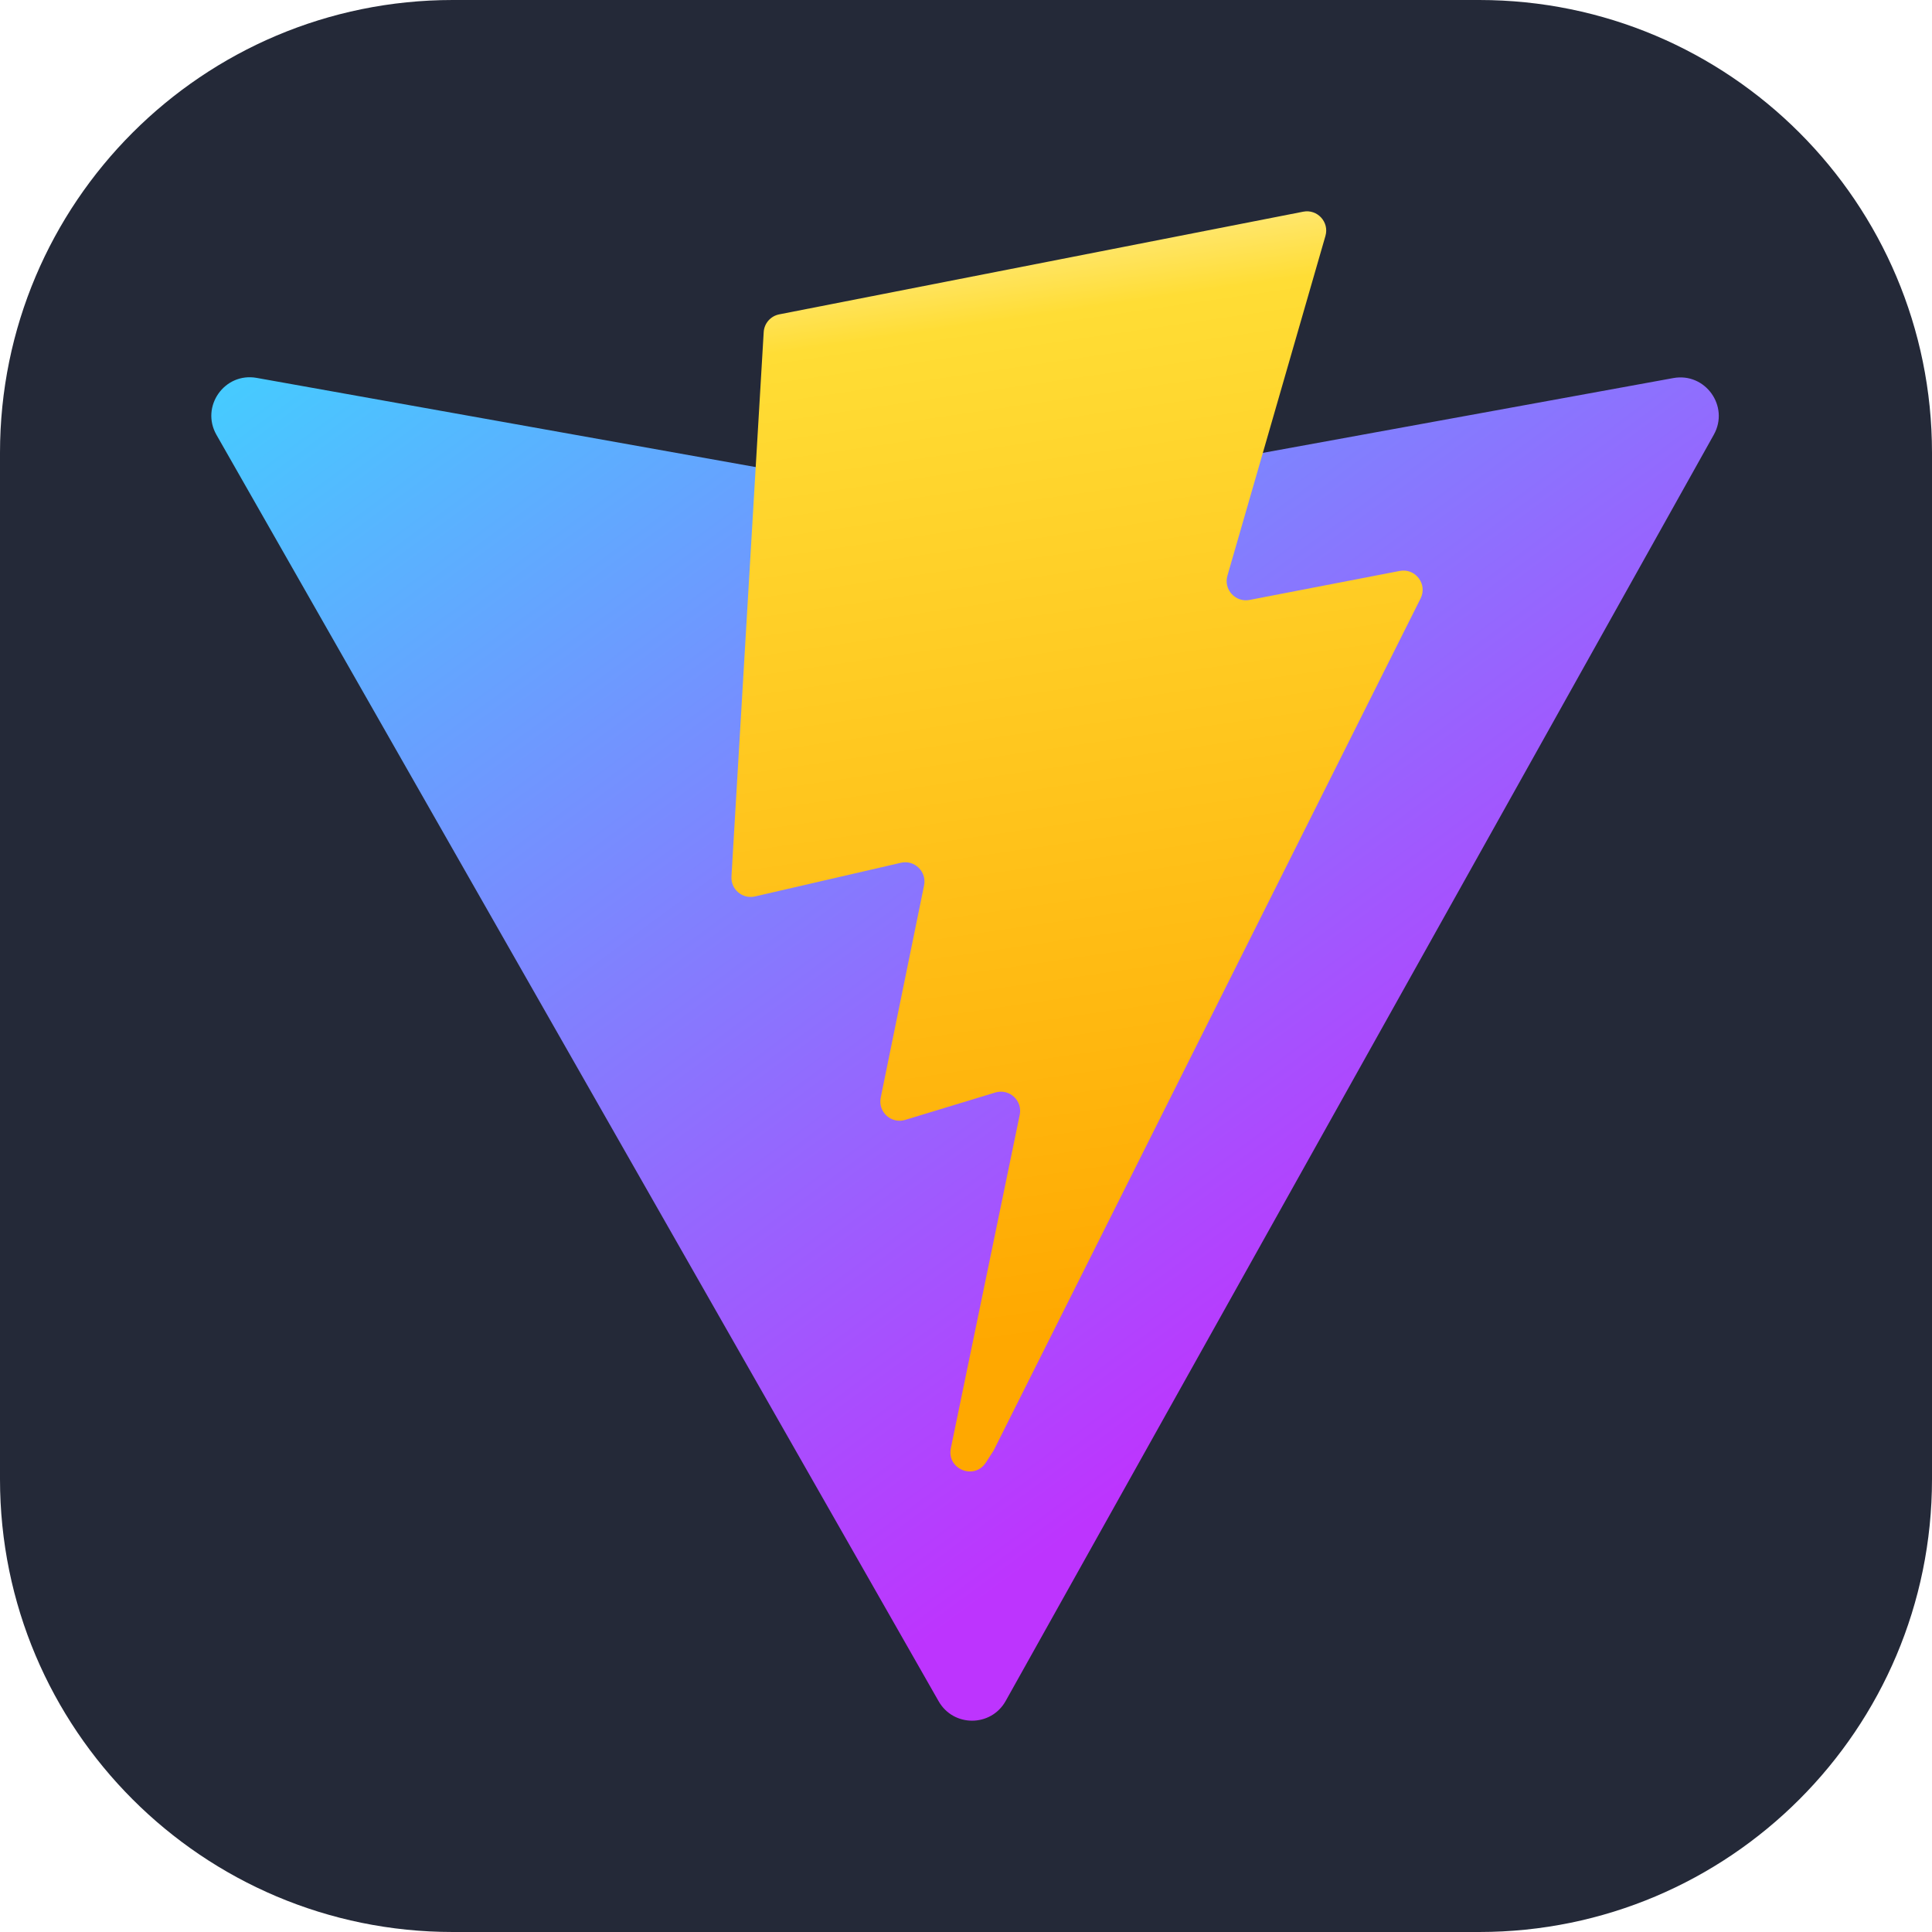
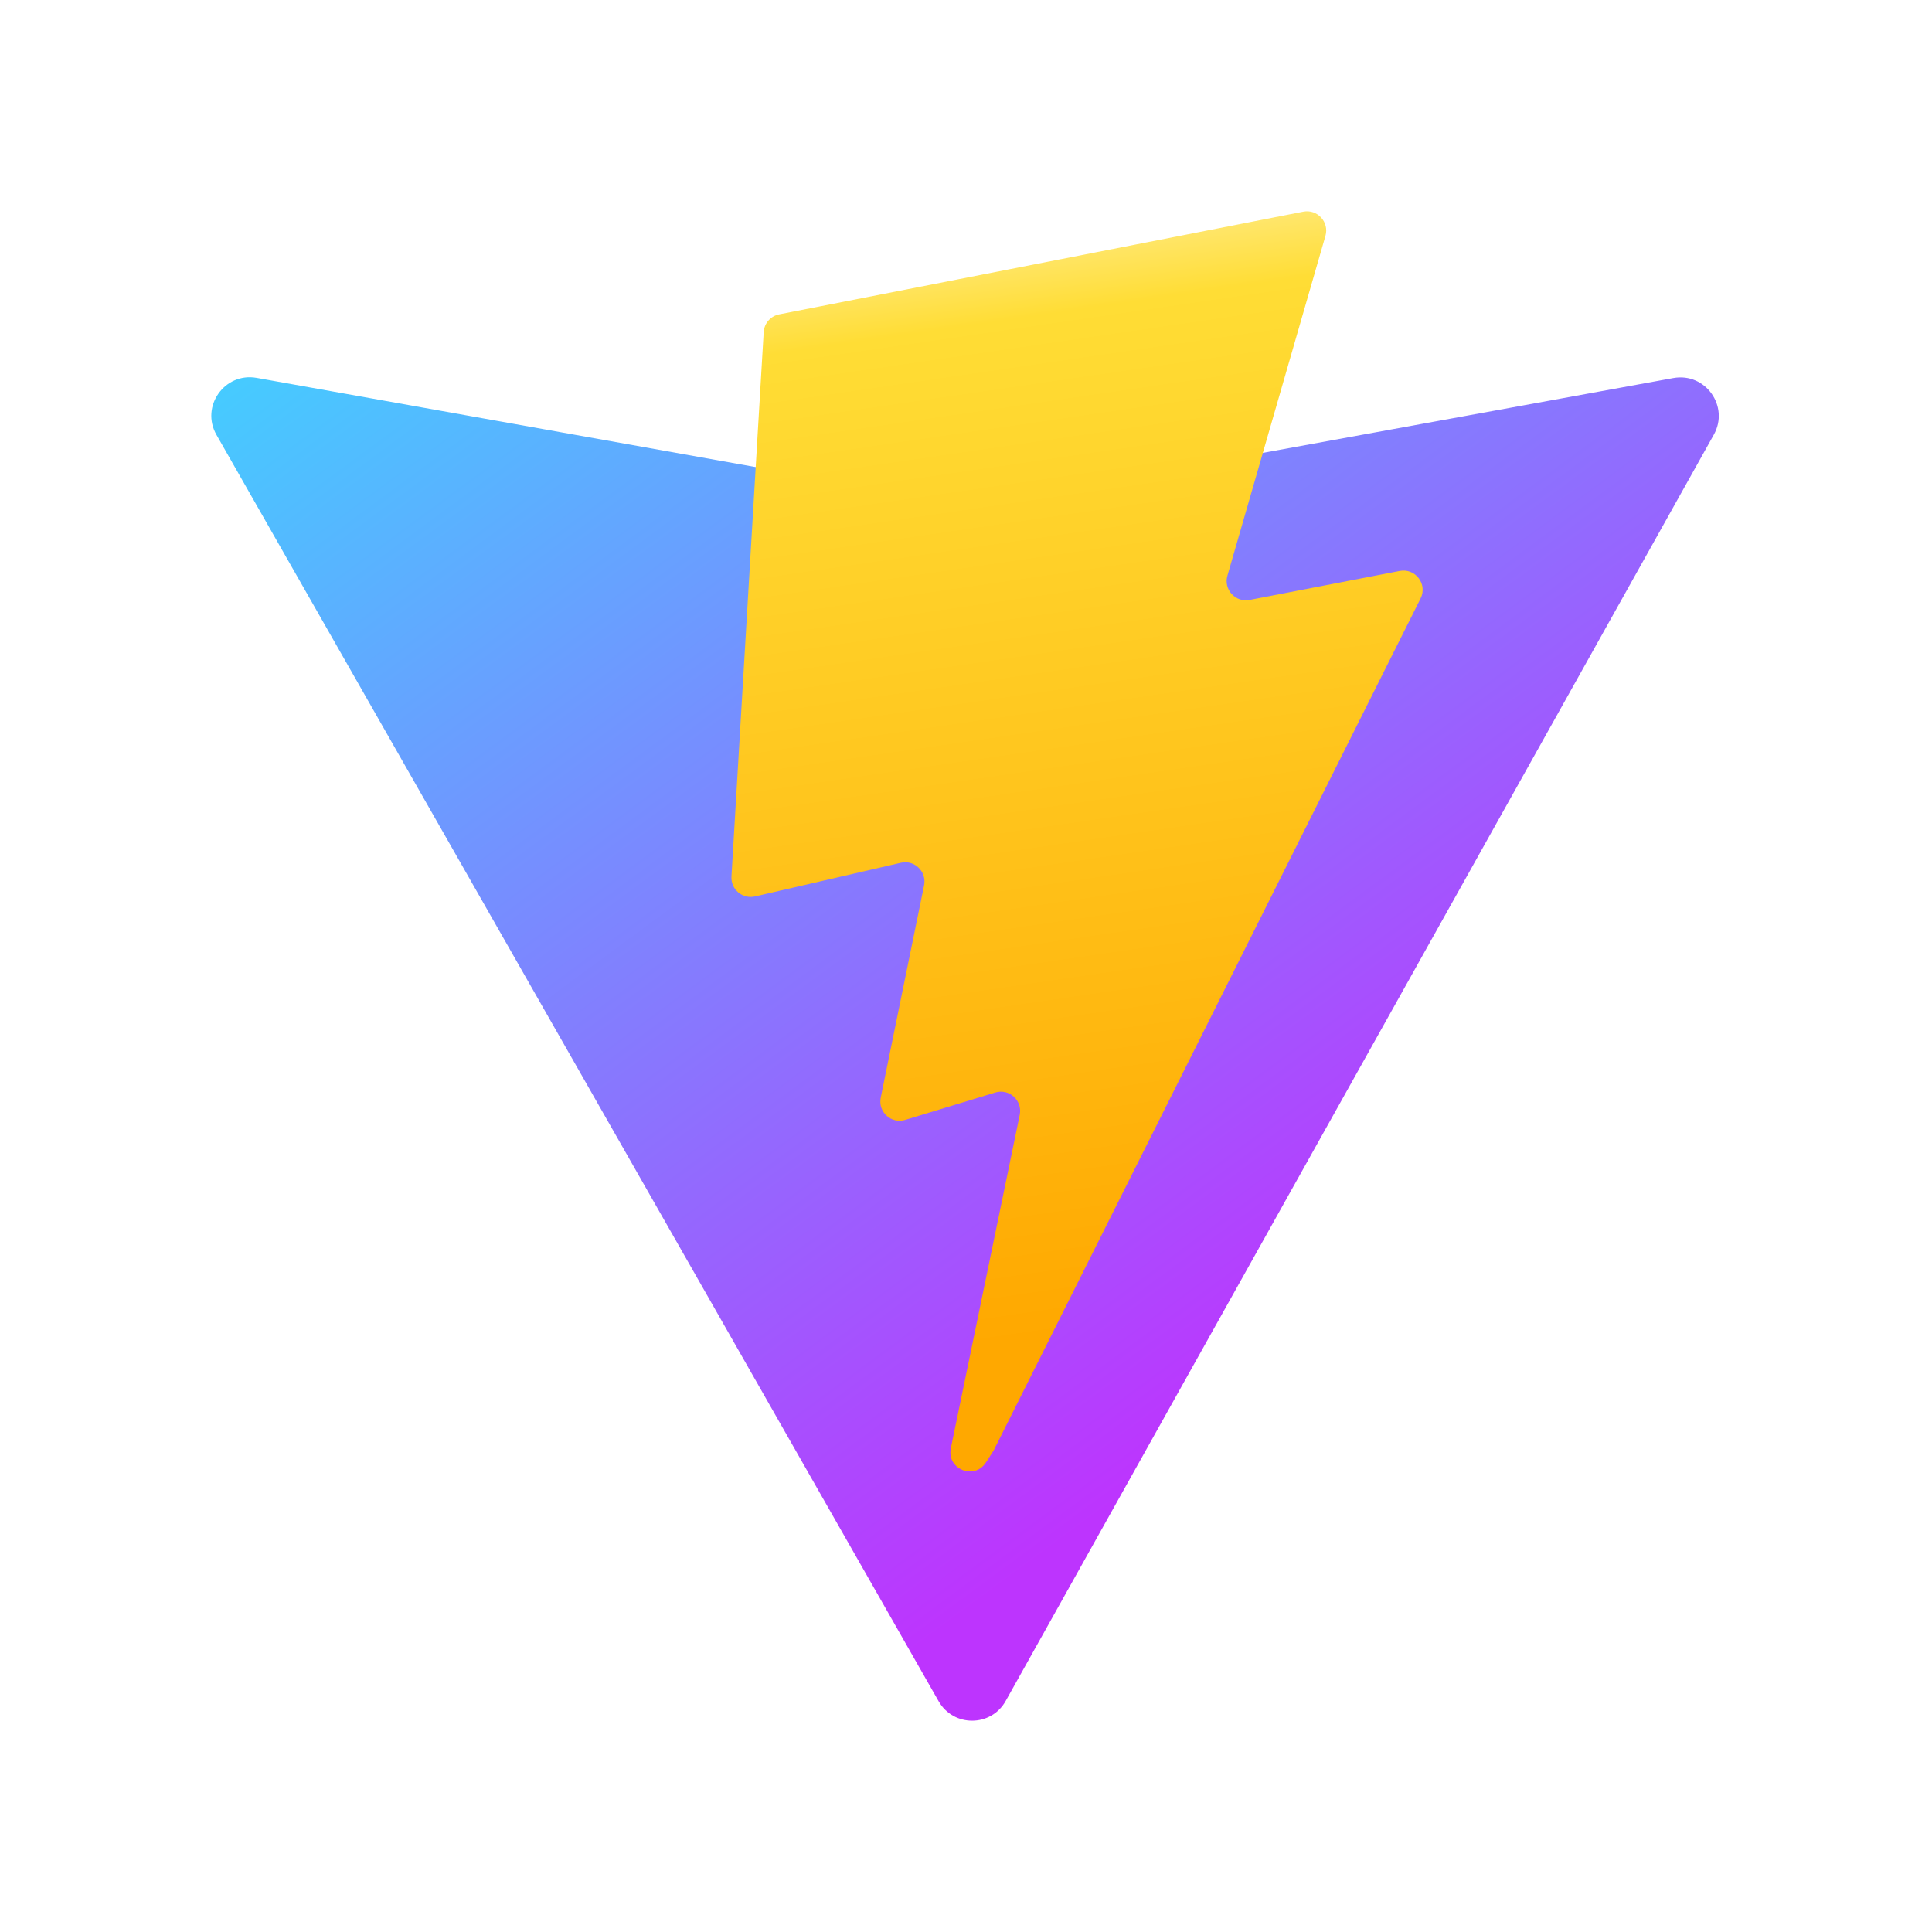
<svg xmlns="http://www.w3.org/2000/svg" width="256" height="256" viewBox="0 0 256 256" fill="none">
-   <rect width="256" height="256" rx="60" fill="#242938" />
-   <path d="M227.088 57.602L133.256 225.389C131.318 228.854 126.341 228.874 124.375 225.427L28.682 57.618C26.54 53.861 29.752 49.31 34.01 50.072L127.942 66.861C128.541 66.968 129.155 66.967 129.754 66.858L221.722 50.096C225.965 49.322 229.192 53.837 227.088 57.602Z" fill="url(#paint0_linear_307_179)" />
-   <path d="M172.687 28.049L103.249 41.655C102.107 41.879 101.262 42.846 101.194 44.007L96.922 116.148C96.822 117.847 98.382 119.166 100.04 118.783L119.373 114.322C121.182 113.905 122.816 115.498 122.445 117.317L116.701 145.443C116.314 147.336 118.092 148.954 119.94 148.393L131.881 144.765C133.732 144.203 135.511 145.826 135.119 147.721L125.991 191.9C125.42 194.664 129.096 196.171 130.629 193.801L131.653 192.219L188.235 79.299C189.183 77.409 187.549 75.253 185.472 75.653L165.573 79.494C163.703 79.855 162.112 78.113 162.639 76.283L175.628 31.258C176.156 29.425 174.559 27.683 172.687 28.049Z" fill="url(#paint1_linear_307_179)" />
+   <path d="m227.088 57.602-93.832 167.787c-1.938 3.465-6.915 3.485-8.881.038L28.682 57.617c-2.142-3.756 1.07-8.306 5.328-7.545l93.932 16.79a5.1 5.1 0 0 0 1.812-.004l91.968-16.763c4.243-.773 7.47 3.742 5.366 7.507" fill="url(#a)" />
+   <path d="m172.687 28.05-69.438 13.605a2.55 2.55 0 0 0-2.055 2.352l-4.272 72.141a2.55 2.55 0 0 0 3.118 2.635l19.333-4.461c1.809-.417 3.443 1.176 3.072 2.995l-5.744 28.126c-.387 1.893 1.391 3.511 3.239 2.95l11.941-3.628c1.851-.562 3.63 1.061 3.238 2.956l-9.128 44.179c-.571 2.764 3.105 4.271 4.638 1.901l1.024-1.582 56.582-112.92c.948-1.89-.686-4.046-2.763-3.646l-19.899 3.841c-1.87.36-3.461-1.381-2.934-3.21l12.989-45.026c.528-1.832-1.069-3.575-2.941-3.209" fill="url(#b)" />
  <defs>
-     <linearGradient id="paint0_linear_307_179" x1="26.346" y1="44.075" x2="143.127" y2="202.673" gradientUnits="userSpaceOnUse">
-       <stop stop-color="#41D1FF" />
-       <stop offset="1" stop-color="#BD34FE" />
+     <linearGradient id="a" x1="26.346" y1="44.075" x2="143.127" y2="202.673" gradientUnits="userSpaceOnUse">
+       <stop stop-color="#41d1ff" />
+       <stop offset="1" stop-color="#bd34fe" />
    </linearGradient>
-     <linearGradient id="paint1_linear_307_179" x1="122.551" y1="31.743" x2="143.676" y2="176.66" gradientUnits="userSpaceOnUse">
-       <stop stop-color="#FFEA83" />
-       <stop offset="0.083" stop-color="#FFDD35" />
-       <stop offset="1" stop-color="#FFA800" />
+     <linearGradient id="b" x1="122.551" y1="31.743" x2="143.676" y2="176.66" gradientUnits="userSpaceOnUse">
+       <stop stop-color="#ffea83" />
+       <stop offset=".083" stop-color="#ffdd35" />
+       <stop offset="1" stop-color="#ffa800" />
    </linearGradient>
  </defs>
</svg>
